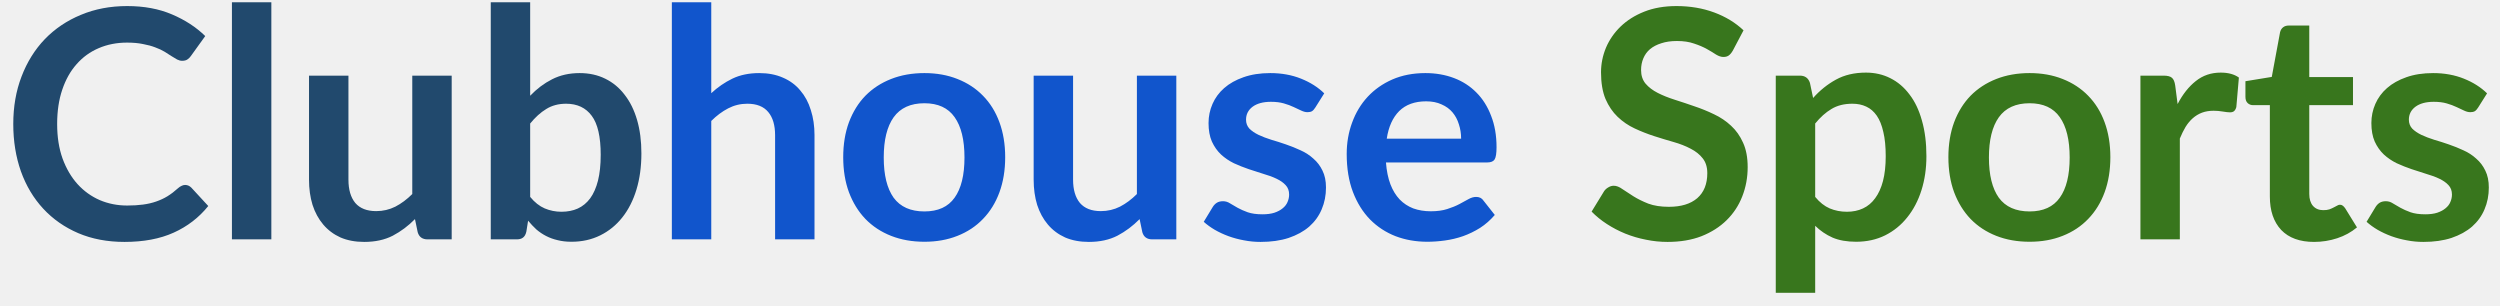
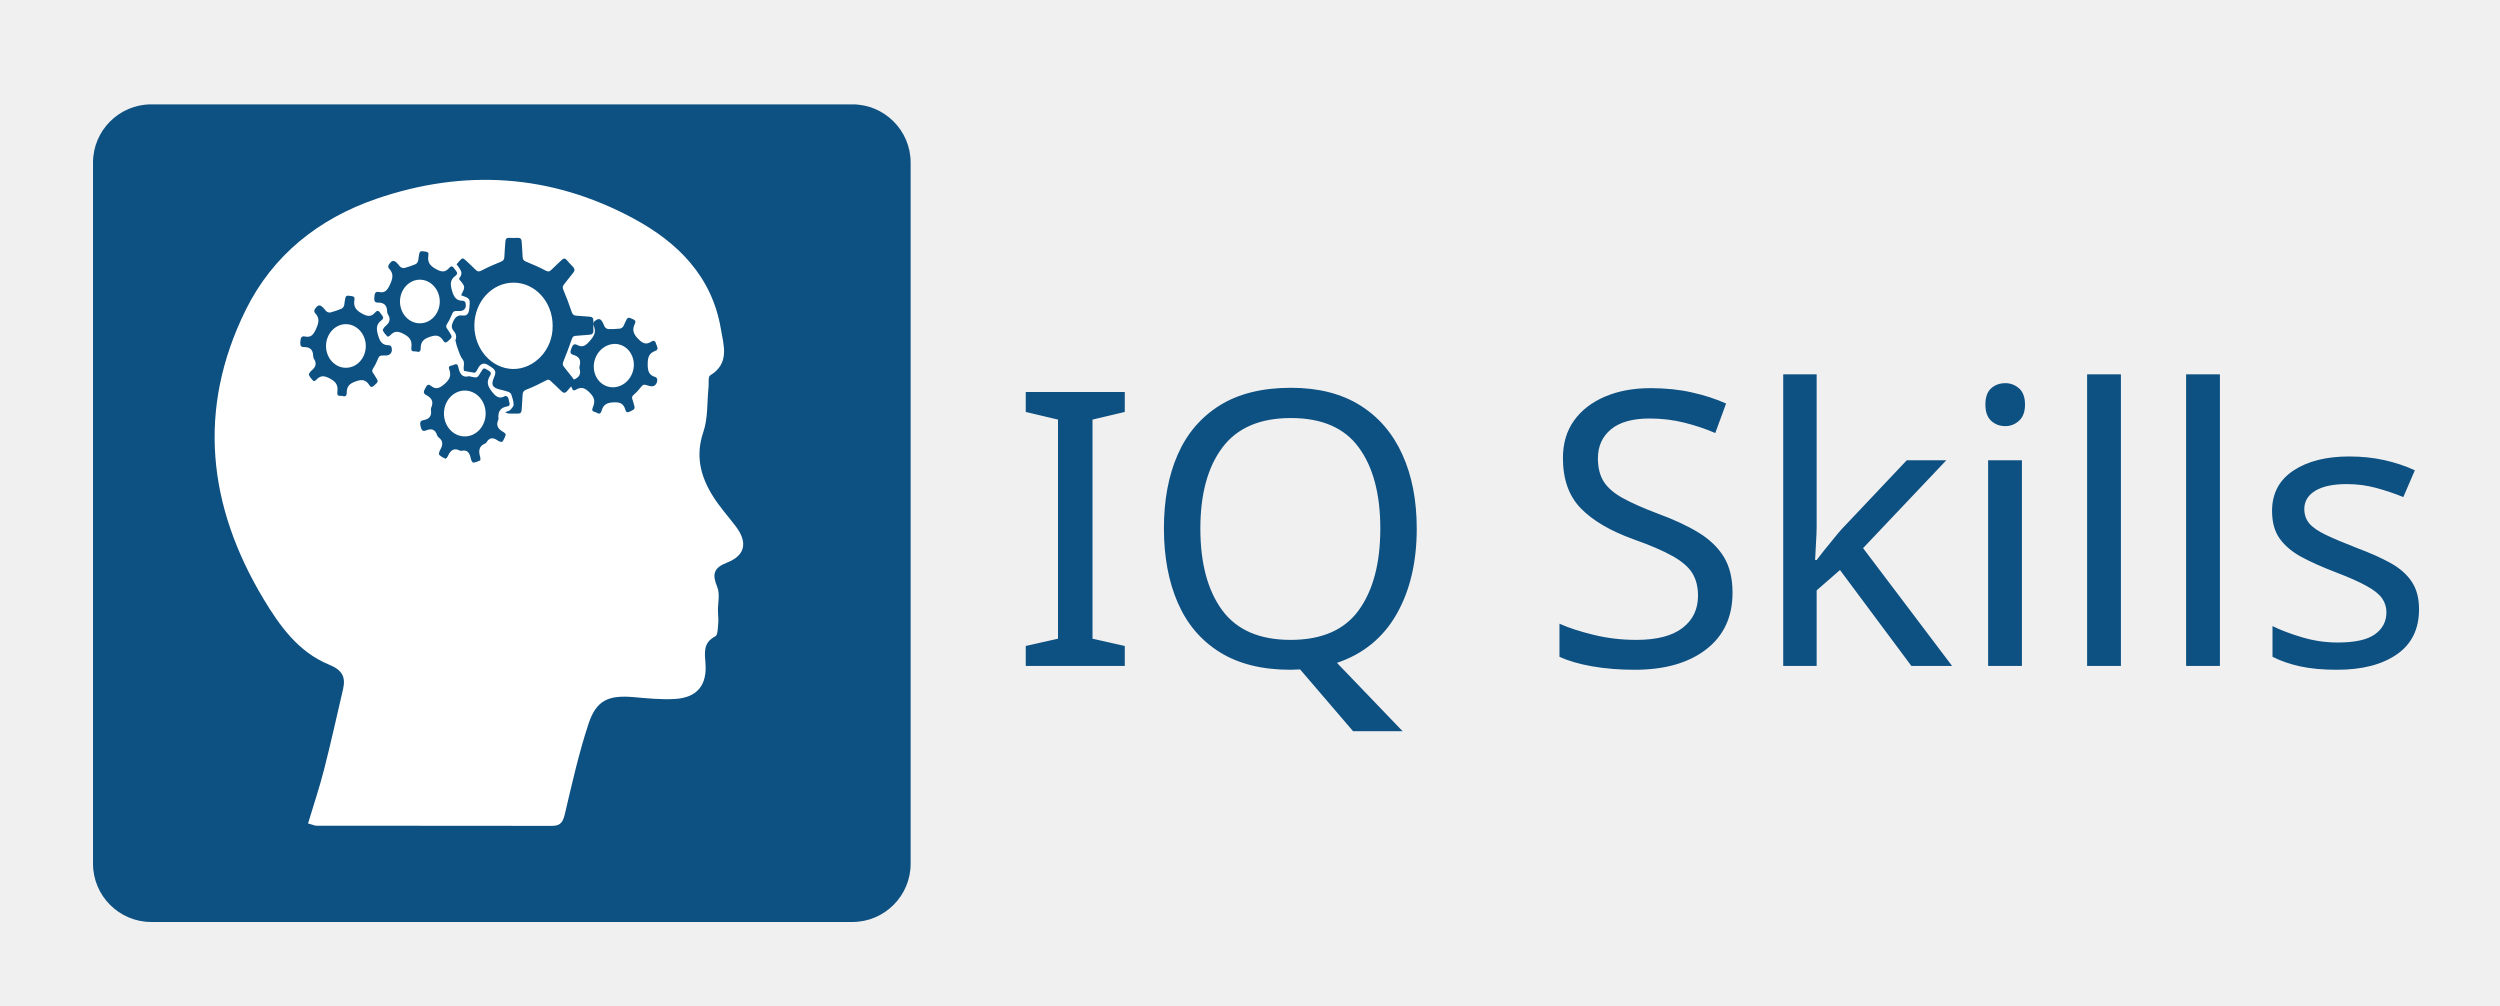
- <svg xmlns="http://www.w3.org/2000/svg" width="188" height="23" viewBox="0 0 188 23" fill="none">
-   <path d="M13.922 13.908C14.098 13.908 14.254 13.976 14.39 14.112L15.662 15.492C14.958 16.364 14.09 17.032 13.058 17.496C12.034 17.96 10.802 18.192 9.362 18.192C8.074 18.192 6.914 17.972 5.882 17.532C4.858 17.092 3.982 16.48 3.254 15.696C2.526 14.912 1.966 13.976 1.574 12.888C1.19 11.8 0.998 10.612 0.998 9.324C0.998 8.02 1.206 6.828 1.622 5.748C2.038 4.66 2.622 3.724 3.374 2.94C4.134 2.156 5.038 1.548 6.086 1.116C7.134 0.676 8.294 0.456 9.566 0.456C10.83 0.456 11.95 0.664 12.926 1.08C13.91 1.496 14.746 2.04 15.434 2.712L14.354 4.212C14.29 4.308 14.206 4.392 14.102 4.464C14.006 4.536 13.87 4.572 13.694 4.572C13.574 4.572 13.45 4.54 13.322 4.476C13.194 4.404 13.054 4.32 12.902 4.224C12.75 4.12 12.574 4.008 12.374 3.888C12.174 3.768 11.942 3.66 11.678 3.564C11.414 3.46 11.106 3.376 10.754 3.312C10.41 3.24 10.01 3.204 9.554 3.204C8.778 3.204 8.066 3.344 7.418 3.624C6.778 3.896 6.226 4.296 5.762 4.824C5.298 5.344 4.938 5.984 4.682 6.744C4.426 7.496 4.298 8.356 4.298 9.324C4.298 10.3 4.434 11.168 4.706 11.928C4.986 12.688 5.362 13.328 5.834 13.848C6.306 14.368 6.862 14.768 7.502 15.048C8.142 15.32 8.83 15.456 9.566 15.456C10.006 15.456 10.402 15.432 10.754 15.384C11.114 15.336 11.442 15.26 11.738 15.156C12.042 15.052 12.326 14.92 12.59 14.76C12.862 14.592 13.13 14.388 13.394 14.148C13.474 14.076 13.558 14.02 13.646 13.98C13.734 13.932 13.826 13.908 13.922 13.908ZM20.405 0.168V18H17.441V0.168H20.405ZM33.967 5.688V18H32.154C31.762 18 31.515 17.82 31.41 17.46L31.206 16.476C30.703 16.988 30.146 17.404 29.538 17.724C28.93 18.036 28.215 18.192 27.39 18.192C26.718 18.192 26.122 18.08 25.602 17.856C25.09 17.624 24.659 17.3 24.306 16.884C23.954 16.468 23.686 15.976 23.503 15.408C23.326 14.832 23.238 14.2 23.238 13.512V5.688H26.203V13.512C26.203 14.264 26.375 14.848 26.718 15.264C27.07 15.672 27.595 15.876 28.291 15.876C28.802 15.876 29.282 15.764 29.73 15.54C30.178 15.308 30.602 14.992 31.003 14.592V5.688H33.967ZM39.869 14.808C40.205 15.216 40.569 15.504 40.961 15.672C41.361 15.84 41.781 15.924 42.221 15.924C42.677 15.924 43.085 15.844 43.445 15.684C43.813 15.516 44.125 15.26 44.381 14.916C44.637 14.564 44.833 14.12 44.969 13.584C45.105 13.04 45.173 12.392 45.173 11.64C45.173 10.288 44.949 9.312 44.501 8.712C44.053 8.104 43.409 7.8 42.569 7.8C42.001 7.8 41.505 7.932 41.081 8.196C40.657 8.452 40.253 8.816 39.869 9.288V14.808ZM39.869 7.2C40.365 6.68 40.913 6.268 41.513 5.964C42.121 5.652 42.813 5.496 43.589 5.496C44.301 5.496 44.941 5.636 45.509 5.916C46.085 6.196 46.573 6.6 46.973 7.128C47.381 7.648 47.693 8.28 47.909 9.024C48.125 9.768 48.233 10.604 48.233 11.532C48.233 12.532 48.109 13.44 47.861 14.256C47.613 15.072 47.257 15.772 46.793 16.356C46.337 16.932 45.785 17.38 45.137 17.7C44.489 18.02 43.769 18.18 42.977 18.18C42.593 18.18 42.245 18.14 41.933 18.06C41.621 17.988 41.333 17.884 41.069 17.748C40.805 17.612 40.561 17.448 40.337 17.256C40.121 17.056 39.913 16.836 39.713 16.596L39.581 17.424C39.533 17.632 39.449 17.78 39.329 17.868C39.217 17.956 39.061 18 38.861 18H36.905V0.168H39.869V7.2Z" fill="#21496D" />
-   <path d="M53.487 7.008C53.967 6.56 54.495 6.196 55.071 5.916C55.647 5.636 56.323 5.496 57.099 5.496C57.771 5.496 58.367 5.612 58.887 5.844C59.407 6.068 59.839 6.388 60.183 6.804C60.535 7.212 60.799 7.704 60.975 8.28C61.159 8.848 61.251 9.476 61.251 10.164V18H58.287V10.164C58.287 9.412 58.115 8.832 57.771 8.424C57.427 8.008 56.903 7.8 56.199 7.8C55.687 7.8 55.207 7.916 54.759 8.148C54.311 8.38 53.887 8.696 53.487 9.096V18H50.523V0.168H53.487V7.008ZM69.517 5.496C70.43 5.496 71.257 5.644 72.001 5.94C72.754 6.236 73.394 6.656 73.921 7.2C74.457 7.744 74.87 8.408 75.157 9.192C75.445 9.976 75.59 10.852 75.59 11.82C75.59 12.796 75.445 13.676 75.157 14.46C74.87 15.244 74.457 15.912 73.921 16.464C73.394 17.016 72.754 17.44 72.001 17.736C71.257 18.032 70.43 18.18 69.517 18.18C68.597 18.18 67.761 18.032 67.01 17.736C66.257 17.44 65.614 17.016 65.078 16.464C64.549 15.912 64.138 15.244 63.842 14.46C63.553 13.676 63.41 12.796 63.41 11.82C63.41 10.852 63.553 9.976 63.842 9.192C64.138 8.408 64.549 7.744 65.078 7.2C65.614 6.656 66.257 6.236 67.01 5.94C67.761 5.644 68.597 5.496 69.517 5.496ZM69.517 15.9C70.541 15.9 71.297 15.556 71.785 14.868C72.281 14.18 72.529 13.172 72.529 11.844C72.529 10.516 72.281 9.504 71.785 8.808C71.297 8.112 70.541 7.764 69.517 7.764C68.478 7.764 67.706 8.116 67.201 8.82C66.706 9.516 66.457 10.524 66.457 11.844C66.457 13.164 66.706 14.172 67.201 14.868C67.706 15.556 68.478 15.9 69.517 15.9ZM88.459 5.688V18H86.647C86.255 18 86.007 17.82 85.903 17.46L85.699 16.476C85.195 16.988 84.639 17.404 84.031 17.724C83.423 18.036 82.707 18.192 81.883 18.192C81.211 18.192 80.615 18.08 80.095 17.856C79.583 17.624 79.151 17.3 78.799 16.884C78.447 16.468 78.179 15.976 77.995 15.408C77.819 14.832 77.731 14.2 77.731 13.512V5.688H80.695V13.512C80.695 14.264 80.867 14.848 81.211 15.264C81.563 15.672 82.087 15.876 82.783 15.876C83.295 15.876 83.775 15.764 84.223 15.54C84.671 15.308 85.095 14.992 85.495 14.592V5.688H88.459ZM98.91 8.088C98.83 8.216 98.746 8.308 98.658 8.364C98.57 8.412 98.458 8.436 98.322 8.436C98.178 8.436 98.022 8.396 97.854 8.316C97.694 8.236 97.506 8.148 97.29 8.052C97.074 7.948 96.826 7.856 96.546 7.776C96.274 7.696 95.95 7.656 95.574 7.656C94.99 7.656 94.53 7.78 94.194 8.028C93.866 8.276 93.702 8.6 93.702 9C93.702 9.264 93.786 9.488 93.954 9.672C94.13 9.848 94.358 10.004 94.638 10.14C94.926 10.276 95.25 10.4 95.61 10.512C95.97 10.616 96.334 10.732 96.702 10.86C97.078 10.988 97.446 11.136 97.806 11.304C98.166 11.464 98.486 11.672 98.766 11.928C99.054 12.176 99.282 12.476 99.45 12.828C99.626 13.18 99.714 13.604 99.714 14.1C99.714 14.692 99.606 15.24 99.39 15.744C99.182 16.24 98.87 16.672 98.454 17.04C98.038 17.4 97.522 17.684 96.906 17.892C96.298 18.092 95.594 18.192 94.794 18.192C94.37 18.192 93.954 18.152 93.546 18.072C93.146 18 92.758 17.896 92.382 17.76C92.014 17.624 91.67 17.464 91.35 17.28C91.038 17.096 90.762 16.896 90.522 16.68L91.206 15.552C91.294 15.416 91.398 15.312 91.518 15.24C91.638 15.168 91.79 15.132 91.974 15.132C92.158 15.132 92.33 15.184 92.49 15.288C92.658 15.392 92.85 15.504 93.066 15.624C93.282 15.744 93.534 15.856 93.822 15.96C94.118 16.064 94.49 16.116 94.938 16.116C95.29 16.116 95.59 16.076 95.838 15.996C96.094 15.908 96.302 15.796 96.462 15.66C96.63 15.524 96.75 15.368 96.822 15.192C96.902 15.008 96.942 14.82 96.942 14.628C96.942 14.34 96.854 14.104 96.678 13.92C96.51 13.736 96.282 13.576 95.994 13.44C95.714 13.304 95.39 13.184 95.022 13.08C94.662 12.968 94.29 12.848 93.906 12.72C93.53 12.592 93.158 12.444 92.79 12.276C92.43 12.1 92.106 11.88 91.818 11.616C91.538 11.352 91.31 11.028 91.134 10.644C90.966 10.26 90.882 9.796 90.882 9.252C90.882 8.748 90.982 8.268 91.182 7.812C91.382 7.356 91.674 6.96 92.058 6.624C92.45 6.28 92.934 6.008 93.51 5.808C94.094 5.6 94.766 5.496 95.526 5.496C96.374 5.496 97.146 5.636 97.842 5.916C98.538 6.196 99.118 6.564 99.582 7.02L98.91 8.088ZM109.876 10.428C109.876 10.044 109.82 9.684 109.708 9.348C109.604 9.004 109.444 8.704 109.228 8.448C109.012 8.192 108.736 7.992 108.4 7.848C108.072 7.696 107.688 7.62 107.248 7.62C106.392 7.62 105.716 7.864 105.22 8.352C104.732 8.84 104.42 9.532 104.284 10.428H109.876ZM104.224 12.216C104.272 12.848 104.384 13.396 104.56 13.86C104.736 14.316 104.968 14.696 105.256 15C105.544 15.296 105.884 15.52 106.276 15.672C106.676 15.816 107.116 15.888 107.596 15.888C108.076 15.888 108.488 15.832 108.832 15.72C109.184 15.608 109.488 15.484 109.744 15.348C110.008 15.212 110.236 15.088 110.428 14.976C110.628 14.864 110.82 14.808 111.004 14.808C111.252 14.808 111.436 14.9 111.556 15.084L112.408 16.164C112.08 16.548 111.712 16.872 111.304 17.136C110.896 17.392 110.468 17.6 110.02 17.76C109.58 17.912 109.128 18.02 108.664 18.084C108.208 18.148 107.764 18.18 107.332 18.18C106.476 18.18 105.68 18.04 104.944 17.76C104.208 17.472 103.568 17.052 103.024 16.5C102.48 15.94 102.052 15.252 101.74 14.436C101.428 13.612 101.272 12.66 101.272 11.58C101.272 10.74 101.408 9.952 101.68 9.216C101.952 8.472 102.34 7.828 102.844 7.284C103.356 6.732 103.976 6.296 104.704 5.976C105.44 5.656 106.268 5.496 107.188 5.496C107.964 5.496 108.68 5.62 109.336 5.868C109.992 6.116 110.556 6.48 111.028 6.96C111.5 7.432 111.868 8.016 112.132 8.712C112.404 9.4 112.54 10.188 112.54 11.076C112.54 11.524 112.492 11.828 112.396 11.988C112.3 12.14 112.116 12.216 111.844 12.216H104.224Z" fill="#1155CC" />
-   <path d="M130.309 3.804C130.213 3.972 130.109 4.096 129.997 4.176C129.893 4.248 129.761 4.284 129.601 4.284C129.433 4.284 129.249 4.224 129.049 4.104C128.857 3.976 128.625 3.836 128.353 3.684C128.081 3.532 127.761 3.396 127.393 3.276C127.033 3.148 126.605 3.084 126.109 3.084C125.661 3.084 125.269 3.14 124.933 3.252C124.597 3.356 124.313 3.504 124.081 3.696C123.857 3.888 123.689 4.12 123.577 4.392C123.465 4.656 123.409 4.948 123.409 5.268C123.409 5.676 123.521 6.016 123.745 6.288C123.977 6.56 124.281 6.792 124.657 6.984C125.033 7.176 125.461 7.348 125.941 7.5C126.421 7.652 126.913 7.816 127.417 7.992C127.921 8.16 128.413 8.36 128.893 8.592C129.373 8.816 129.801 9.104 130.177 9.456C130.553 9.8 130.853 10.224 131.077 10.728C131.309 11.232 131.425 11.844 131.425 12.564C131.425 13.348 131.289 14.084 131.017 14.772C130.753 15.452 130.361 16.048 129.841 16.56C129.329 17.064 128.701 17.464 127.957 17.76C127.213 18.048 126.361 18.192 125.401 18.192C124.849 18.192 124.305 18.136 123.769 18.024C123.233 17.92 122.717 17.768 122.221 17.568C121.733 17.368 121.273 17.128 120.841 16.848C120.409 16.568 120.025 16.256 119.689 15.912L120.637 14.364C120.717 14.252 120.821 14.16 120.949 14.088C121.077 14.008 121.213 13.968 121.357 13.968C121.557 13.968 121.773 14.052 122.005 14.22C122.237 14.38 122.513 14.56 122.833 14.76C123.153 14.96 123.525 15.144 123.949 15.312C124.381 15.472 124.897 15.552 125.497 15.552C126.417 15.552 127.129 15.336 127.633 14.904C128.137 14.464 128.389 13.836 128.389 13.02C128.389 12.564 128.273 12.192 128.041 11.904C127.817 11.616 127.517 11.376 127.141 11.184C126.765 10.984 126.337 10.816 125.857 10.68C125.377 10.544 124.889 10.396 124.393 10.236C123.897 10.076 123.409 9.884 122.929 9.66C122.449 9.436 122.021 9.144 121.645 8.784C121.269 8.424 120.965 7.976 120.733 7.44C120.509 6.896 120.397 6.228 120.397 5.436C120.397 4.804 120.521 4.188 120.769 3.588C121.025 2.988 121.393 2.456 121.873 1.992C122.353 1.528 122.945 1.156 123.649 0.876C124.353 0.596 125.161 0.456 126.073 0.456C127.097 0.456 128.041 0.616 128.905 0.936C129.769 1.256 130.505 1.704 131.113 2.28L130.309 3.804ZM136.502 14.808C136.838 15.216 137.202 15.504 137.594 15.672C137.994 15.84 138.426 15.924 138.89 15.924C139.338 15.924 139.742 15.84 140.102 15.672C140.462 15.504 140.766 15.248 141.014 14.904C141.27 14.56 141.466 14.128 141.602 13.608C141.738 13.08 141.806 12.46 141.806 11.748C141.806 11.028 141.746 10.42 141.626 9.924C141.514 9.42 141.35 9.012 141.134 8.7C140.918 8.388 140.654 8.16 140.342 8.016C140.038 7.872 139.69 7.8 139.298 7.8C138.682 7.8 138.158 7.932 137.726 8.196C137.294 8.452 136.886 8.816 136.502 9.288V14.808ZM136.346 7.368C136.85 6.8 137.422 6.34 138.062 5.988C138.702 5.636 139.454 5.46 140.318 5.46C140.99 5.46 141.602 5.6 142.154 5.88C142.714 6.16 143.194 6.568 143.594 7.104C144.002 7.632 144.314 8.288 144.53 9.072C144.754 9.848 144.866 10.74 144.866 11.748C144.866 12.668 144.742 13.52 144.494 14.304C144.246 15.088 143.89 15.768 143.426 16.344C142.97 16.92 142.414 17.372 141.758 17.7C141.11 18.02 140.382 18.18 139.574 18.18C138.886 18.18 138.298 18.076 137.81 17.868C137.322 17.652 136.886 17.356 136.502 16.98V22.02H133.538V5.688H135.35C135.734 5.688 135.986 5.868 136.106 6.228L136.346 7.368ZM152.627 5.496C153.539 5.496 154.367 5.644 155.111 5.94C155.863 6.236 156.503 6.656 157.031 7.2C157.567 7.744 157.979 8.408 158.267 9.192C158.555 9.976 158.699 10.852 158.699 11.82C158.699 12.796 158.555 13.676 158.267 14.46C157.979 15.244 157.567 15.912 157.031 16.464C156.503 17.016 155.863 17.44 155.111 17.736C154.367 18.032 153.539 18.18 152.627 18.18C151.707 18.18 150.871 18.032 150.119 17.736C149.367 17.44 148.723 17.016 148.187 16.464C147.659 15.912 147.247 15.244 146.951 14.46C146.663 13.676 146.519 12.796 146.519 11.82C146.519 10.852 146.663 9.976 146.951 9.192C147.247 8.408 147.659 7.744 148.187 7.2C148.723 6.656 149.367 6.236 150.119 5.94C150.871 5.644 151.707 5.496 152.627 5.496ZM152.627 15.9C153.651 15.9 154.407 15.556 154.895 14.868C155.391 14.18 155.639 13.172 155.639 11.844C155.639 10.516 155.391 9.504 154.895 8.808C154.407 8.112 153.651 7.764 152.627 7.764C151.587 7.764 150.815 8.116 150.311 8.82C149.815 9.516 149.567 10.524 149.567 11.844C149.567 13.164 149.815 14.172 150.311 14.868C150.815 15.556 151.587 15.9 152.627 15.9ZM163.756 7.824C164.14 7.088 164.596 6.512 165.124 6.096C165.652 5.672 166.276 5.46 166.996 5.46C167.564 5.46 168.02 5.584 168.364 5.832L168.172 8.052C168.132 8.196 168.072 8.3 167.992 8.364C167.92 8.42 167.82 8.448 167.692 8.448C167.572 8.448 167.392 8.428 167.152 8.388C166.92 8.348 166.692 8.328 166.468 8.328C166.14 8.328 165.848 8.376 165.592 8.472C165.336 8.568 165.104 8.708 164.896 8.892C164.696 9.068 164.516 9.284 164.356 9.54C164.204 9.796 164.06 10.088 163.924 10.416V18H160.96V5.688H162.7C163.004 5.688 163.216 5.744 163.336 5.856C163.456 5.96 163.536 6.152 163.576 6.432L163.756 7.824ZM174.017 18.192C172.945 18.192 172.121 17.892 171.545 17.292C170.977 16.684 170.693 15.848 170.693 14.784V7.908H169.433C169.273 7.908 169.137 7.856 169.025 7.752C168.913 7.648 168.857 7.492 168.857 7.284V6.108L170.837 5.784L171.461 2.424C171.501 2.264 171.577 2.14 171.689 2.052C171.801 1.964 171.945 1.92 172.121 1.92H173.657V5.796H176.945V7.908H173.657V14.58C173.657 14.964 173.749 15.264 173.933 15.48C174.125 15.696 174.385 15.804 174.713 15.804C174.897 15.804 175.049 15.784 175.169 15.744C175.297 15.696 175.405 15.648 175.493 15.6C175.589 15.552 175.673 15.508 175.745 15.468C175.817 15.42 175.889 15.396 175.961 15.396C176.049 15.396 176.121 15.42 176.177 15.468C176.233 15.508 176.293 15.572 176.357 15.66L177.245 17.1C176.813 17.46 176.317 17.732 175.757 17.916C175.197 18.1 174.617 18.192 174.017 18.192ZM186.355 8.088C186.275 8.216 186.191 8.308 186.103 8.364C186.015 8.412 185.903 8.436 185.767 8.436C185.623 8.436 185.467 8.396 185.299 8.316C185.139 8.236 184.951 8.148 184.735 8.052C184.519 7.948 184.271 7.856 183.991 7.776C183.719 7.696 183.395 7.656 183.019 7.656C182.435 7.656 181.975 7.78 181.639 8.028C181.311 8.276 181.147 8.6 181.147 9C181.147 9.264 181.231 9.488 181.399 9.672C181.575 9.848 181.803 10.004 182.083 10.14C182.371 10.276 182.695 10.4 183.055 10.512C183.415 10.616 183.779 10.732 184.147 10.86C184.523 10.988 184.891 11.136 185.251 11.304C185.611 11.464 185.931 11.672 186.211 11.928C186.499 12.176 186.727 12.476 186.895 12.828C187.071 13.18 187.159 13.604 187.159 14.1C187.159 14.692 187.051 15.24 186.835 15.744C186.627 16.24 186.315 16.672 185.899 17.04C185.483 17.4 184.967 17.684 184.351 17.892C183.743 18.092 183.039 18.192 182.239 18.192C181.815 18.192 181.399 18.152 180.991 18.072C180.591 18 180.203 17.896 179.827 17.76C179.459 17.624 179.115 17.464 178.795 17.28C178.483 17.096 178.207 16.896 177.967 16.68L178.651 15.552C178.739 15.416 178.843 15.312 178.963 15.24C179.083 15.168 179.235 15.132 179.419 15.132C179.603 15.132 179.775 15.184 179.935 15.288C180.103 15.392 180.295 15.504 180.511 15.624C180.727 15.744 180.979 15.856 181.267 15.96C181.563 16.064 181.935 16.116 182.383 16.116C182.735 16.116 183.035 16.076 183.283 15.996C183.539 15.908 183.747 15.796 183.907 15.66C184.075 15.524 184.195 15.368 184.267 15.192C184.347 15.008 184.387 14.82 184.387 14.628C184.387 14.34 184.299 14.104 184.123 13.92C183.955 13.736 183.727 13.576 183.439 13.44C183.159 13.304 182.835 13.184 182.467 13.08C182.107 12.968 181.735 12.848 181.351 12.72C180.975 12.592 180.603 12.444 180.235 12.276C179.875 12.1 179.551 11.88 179.263 11.616C178.983 11.352 178.755 11.028 178.579 10.644C178.411 10.26 178.327 9.796 178.327 9.252C178.327 8.748 178.427 8.268 178.627 7.812C178.827 7.356 179.119 6.96 179.503 6.624C179.895 6.28 180.379 6.008 180.955 5.808C181.539 5.6 182.211 5.496 182.971 5.496C183.819 5.496 184.591 5.636 185.287 5.916C185.983 6.196 186.563 6.564 187.027 7.02L186.355 8.088Z" fill="#38761D" />
+ <svg xmlns="http://www.w3.org/2000/svg" version="1.1" id="Layer_1" x="0px" y="0px" width="430px" height="173px" viewBox="0 0 430 173" enable-background="new 0 0 430 173" xml:space="preserve">
+   <g>
+     <path fill-rule="evenodd" clip-rule="evenodd" fill="#0D5082" d="M156.628,148.58c0,5.5-4.5,10-10,10H26c-5.5,0-10-4.5-10-10   V27.951c0-5.5,4.5-10,10-10h120.628c5.5,0,10,4.5,10,10V148.58z" />
+   </g>
+   <text transform="matrix(1 0 0 1 156.6284 114.5439)" fill="#0D5082" font-family="'Roboto-Black'" font-size="66"> IQ Skills</text>
+   <path fill-rule="evenodd" clip-rule="evenodd" fill="#FFFFFF" d="M52.985,141.632c0.979-3.263,1.979-6.238,2.753-9.27  c1.173-4.589,2.196-9.218,3.269-13.83c0.499-2.146-0.208-3.318-2.414-4.217c-5.253-2.141-8.484-6.664-11.25-11.265  C35.74,87.067,33.84,70.38,42.261,53.318c4.664-9.449,12.565-15.702,22.405-19.098c15.148-5.229,30.078-4.297,44.277,3.351  c7.639,4.113,13.512,9.954,15.044,18.996c0.477,2.825,1.574,5.936-1.85,8.008c-0.37,0.224-0.197,1.354-0.271,2.066  c-0.265,2.566-0.083,5.282-0.891,7.663c-1.41,4.149-0.463,7.704,1.705,11.128c1.141,1.799,2.582,3.405,3.877,5.107  c2.063,2.712,1.662,4.992-1.485,6.217c-2.393,0.934-2.593,2.041-1.699,4.232c0.488,1.193,0.096,2.744,0.113,4.134  c0.009,0.694,0.12,1.396,0.053,2.081c-0.08,0.784-0.065,2.024-0.509,2.25c-2.078,1.061-1.837,2.756-1.69,4.563  c0.314,3.867-1.452,6.012-5.367,6.215c-2.308,0.12-4.646-0.12-6.959-0.323c-4.363-0.382-6.449,0.52-7.793,4.596  c-1.654,5.013-2.815,10.193-4.025,15.341c-0.323,1.371-0.64,2.208-2.221,2.204c-13.503-0.024-27.006-0.011-40.508-0.021  C54.117,142.026,53.768,141.847,52.985,141.632z" />
+   <g>
+     <path fill-rule="evenodd" clip-rule="evenodd" fill="#0D5082" d="M78.534,45.457c1.071,1.402,1.01,1.586,0.402,2.522   c0.309,0.438,0.81,0.852,0.889,1.348c0.072,0.442-0.322,0.976-0.51,1.471c1.587,0.536,1.587,0.536,1.388,2.41   c-0.079,0.725-0.417,1.147-1.069,1.063c-0.873-0.115-1.326,0.208-1.712,1.091c-0.282,0.639-0.316,1.041,0.109,1.549   c0.351,0.425,0.563,0.913,0.323,1.519c-0.043,0.105,0.015,0.266,0.048,0.398c0.084,0.33,0.151,0.676,0.275,0.988   c0.269,0.674,0.456,1.44,0.881,1.97c0.532,0.667-0.006,1.385,0.278,2.007c0.577,0.11,1.144,0.23,1.717,0.312   c0.109,0.018,0.273-0.089,0.348-0.194c0.153-0.213,0.26-0.467,0.397-0.7c0.395-0.684,0.965-0.846,1.59-0.459   c0.218,0.137,0.435,0.273,0.651,0.417c0.711,0.473,0.813,0.869,0.449,1.704c-0.559,1.289-0.351,1.761,0.931,2.11   c0.473,0.129,0.955,0.214,1.415,0.376c0.227,0.079,0.517,0.245,0.592,0.453c0.204,0.571,0.404,1.182,0.419,1.782   c0.006,0.307-0.347,0.668-0.599,0.929c-0.17,0.172-0.454,0.206-0.873,0.38c0.307,0.118,0.455,0.221,0.608,0.228   c0.545,0.021,1.088,0,1.632,0.007c0.422,0.005,0.594-0.23,0.616-0.677c0.043-0.85,0.127-1.699,0.16-2.551   c0.018-0.506,0.201-0.721,0.663-0.902c1.153-0.451,2.283-0.994,3.385-1.582c0.338-0.18,0.514-0.154,0.76,0.083   c0.612,0.591,1.25,1.154,1.851,1.759c0.367,0.367,0.661,0.41,1.006-0.023c0.302-0.377,0.632-0.738,0.977-1.073   c0.391-0.378,0.348-0.713,0.02-1.111c-0.535-0.646-1.027-1.33-1.557-1.979c-0.248-0.304-0.239-0.553-0.084-0.926   c0.509-1.251,0.989-2.522,1.432-3.803c0.131-0.38,0.275-0.569,0.651-0.588c0.795-0.043,1.583-0.144,2.379-0.187   c0.491-0.029,0.726-0.241,0.691-0.811c-0.03-0.503-0.024-1.013-0.002-1.517c0.023-0.52-0.161-0.757-0.646-0.781   c-0.774-0.036-1.545-0.134-2.318-0.175c-0.436-0.023-0.629-0.224-0.782-0.696c-0.413-1.246-0.886-2.469-1.388-3.675   c-0.166-0.391-0.2-0.656,0.07-0.984c0.532-0.647,1.021-1.341,1.561-1.984c0.35-0.415,0.323-0.738-0.049-1.106   c-0.361-0.352-0.699-0.734-1.027-1.12c-0.292-0.344-0.552-0.323-0.86-0.021c-0.594,0.581-1.219,1.127-1.805,1.718   c-0.329,0.332-0.585,0.32-0.994,0.103c-1.068-0.56-2.171-1.055-3.284-1.499c-0.418-0.165-0.626-0.349-0.646-0.847   c-0.032-0.875-0.117-1.746-0.164-2.618c-0.026-0.45-0.2-0.668-0.627-0.653c-0.523,0.019-1.046,0.016-1.57-0.005   c-0.394-0.014-0.573,0.179-0.602,0.605c-0.057,0.893-0.153,1.786-0.18,2.683c-0.017,0.513-0.239,0.675-0.648,0.841   c-1.115,0.447-2.215,0.937-3.285,1.497c-0.416,0.216-0.672,0.211-0.996-0.117c-0.521-0.531-1.074-1.027-1.614-1.538   c-0.614-0.575-0.655-0.573-1.228,0.057C78.836,45.095,78.697,45.265,78.534,45.457 M95.056,56.025   c0.063,4.248-3.263,7.5-6.838,7.44c-3.67-0.066-6.64-3.419-6.628-7.483c0.013-4.095,3.045-7.388,6.787-7.366   C92.074,48.635,95.069,51.959,95.056,56.025" />
+     <path fill-rule="evenodd" clip-rule="evenodd" fill="#0D5082" d="M78.936,53.493c0.042,0.002,0.085,0,0.126,0.002   c0.821,0.012,1.256-0.615,0.985-1.465c-0.046-0.144-0.28-0.304-0.424-0.301c-1.119,0.012-1.548-0.561-1.889-1.774   c-0.326-1.16-0.279-1.857,0.601-2.517c0.611-0.458,0.099-0.79-0.13-1.157c-0.257-0.414-0.536-0.67-0.937-0.207   c-0.726,0.835-1.344,0.725-2.299,0.195c-1.052-0.585-1.491-1.182-1.277-2.411c0.063-0.367-0.105-0.527-0.447-0.575   c-1.062-0.156-1.062-0.172-1.241,0.974c-0.037,0.249-0.034,0.521-0.131,0.739c-0.083,0.19-0.256,0.39-0.434,0.463   c-0.603,0.244-1.222,0.459-1.846,0.629c-0.194,0.053-0.454-0.01-0.637-0.118c-0.194-0.117-0.326-0.349-0.489-0.531   c-0.689-0.782-1.066-0.756-1.633,0.16c-0.075,0.122-0.063,0.441,0.027,0.529c0.938,0.951,0.699,1.802,0.149,2.958   c-0.466,0.979-0.919,1.331-1.825,1.14c-0.659-0.139-0.75,0.287-0.798,0.864c-0.042,0.552-0.026,0.966,0.616,0.957   c0.953-0.015,1.578,0.38,1.586,1.551c0,0.155,0.049,0.332,0.13,0.457c0.569,0.871,0.254,1.483-0.429,2.048   c-0.209,0.175-0.501,0.582-0.442,0.725c0.17,0.402,0.487,0.735,0.783,1.054c0.054,0.055,0.333-0.043,0.432-0.154   c0.801-0.892,1.478-0.792,2.521-0.206c1.024,0.578,1.298,1.173,1.167,2.277c-0.109,0.894,0.579,0.547,0.947,0.675   c0.417,0.146,0.662-0.058,0.659-0.527c-0.006-1.204,0.521-1.639,1.588-2.013c1.09-0.383,1.73-0.265,2.333,0.706   c0.234,0.381,0.481,0.307,0.781,0.036c0.777-0.703,0.787-0.691,0.198-1.604c-0.111-0.169-0.207-0.354-0.332-0.505   c-0.254-0.308-0.232-0.566,0-0.902c0.262-0.38,0.474-0.813,0.656-1.249C77.974,53.483,77.96,53.475,78.936,53.493 M72.231,55.608   c-1.88,0.007-3.406-1.637-3.433-3.697c-0.026-2.07,1.524-3.805,3.408-3.806c1.889-0.005,3.448,1.711,3.434,3.777   C75.625,53.945,74.11,55.601,72.231,55.608" />
+     <path fill-rule="evenodd" clip-rule="evenodd" fill="#0D5082" d="M111.571,66.348c0.04,0.014,0.083,0.025,0.122,0.038   c0.784,0.243,1.377-0.236,1.353-1.129c-0.004-0.151-0.183-0.371-0.323-0.408c-1.077-0.304-1.33-0.976-1.32-2.236   c0.01-1.205,0.25-1.861,1.277-2.247c0.715-0.267,0.316-0.73,0.197-1.148c-0.132-0.47-0.328-0.794-0.842-0.462   c-0.928,0.597-1.491,0.317-2.26-0.461c-0.848-0.858-1.102-1.556-0.555-2.674c0.164-0.335,0.046-0.536-0.269-0.678   c-0.976-0.45-0.971-0.465-1.462,0.585c-0.105,0.228-0.179,0.489-0.332,0.672c-0.133,0.159-0.354,0.302-0.544,0.323   c-0.648,0.064-1.301,0.095-1.948,0.083c-0.201-0.004-0.434-0.138-0.579-0.294c-0.153-0.167-0.217-0.427-0.321-0.647   c-0.444-0.945-0.813-1.026-1.613-0.307c-0.105,0.096-0.184,0.406-0.122,0.515c0.635,1.178,0.169,1.927-0.68,2.882   c-0.721,0.808-1.253,1.019-2.069,0.58c-0.593-0.319-0.799,0.064-1.007,0.605c-0.194,0.517-0.294,0.919,0.325,1.092   c0.919,0.254,1.408,0.809,1.09,1.936c-0.042,0.148-0.043,0.332-0.002,0.475c0.304,0.997-0.169,1.495-0.981,1.845   c-0.25,0.109-0.643,0.418-0.626,0.571c0.051,0.434,0.263,0.843,0.458,1.234c0.036,0.067,0.332,0.052,0.457-0.027   c1.018-0.63,1.64-0.344,2.478,0.513c0.822,0.844,0.92,1.492,0.485,2.515c-0.354,0.827,0.403,0.688,0.722,0.915   c0.36,0.258,0.652,0.131,0.779-0.32c0.329-1.158,0.958-1.426,2.086-1.485c1.152-0.06,1.734,0.234,2.042,1.336   c0.119,0.432,0.376,0.431,0.739,0.255c0.942-0.456,0.948-0.441,0.638-1.485c-0.06-0.192-0.099-0.397-0.178-0.578   c-0.158-0.367-0.065-0.608,0.251-0.865c0.358-0.291,0.682-0.647,0.977-1.014C110.651,66.067,110.639,66.055,111.571,66.348    M104.546,66.488c-1.807-0.523-2.814-2.532-2.267-4.517c0.552-1.994,2.523-3.222,4.332-2.693c1.815,0.528,2.833,2.615,2.245,4.594   C108.268,65.849,106.351,67.011,104.546,66.488" />
+     <path fill-rule="evenodd" clip-rule="evenodd" fill="#0D5082" d="M66.214,61.144c0.042,0.002,0.085,0,0.126,0.002   c0.821,0.012,1.256-0.615,0.985-1.465c-0.046-0.144-0.28-0.304-0.424-0.301c-1.119,0.012-1.548-0.561-1.889-1.774   c-0.326-1.16-0.279-1.857,0.6-2.517c0.611-0.458,0.1-0.79-0.13-1.157c-0.258-0.414-0.536-0.67-0.938-0.207   c-0.726,0.835-1.344,0.725-2.299,0.195c-1.052-0.585-1.491-1.182-1.277-2.411c0.064-0.367-0.105-0.527-0.446-0.575   c-1.062-0.156-1.062-0.172-1.241,0.974c-0.038,0.249-0.035,0.521-0.131,0.739c-0.083,0.19-0.257,0.39-0.434,0.463   c-0.603,0.244-1.222,0.459-1.846,0.629c-0.194,0.053-0.455-0.01-0.637-0.118c-0.194-0.117-0.326-0.349-0.489-0.531   c-0.688-0.782-1.066-0.756-1.633,0.16c-0.074,0.122-0.064,0.441,0.027,0.529c0.938,0.951,0.698,1.802,0.149,2.958   c-0.466,0.979-0.919,1.331-1.824,1.14c-0.659-0.139-0.75,0.287-0.798,0.864c-0.043,0.552-0.026,0.966,0.616,0.957   c0.953-0.015,1.577,0.38,1.586,1.551c0,0.155,0.049,0.332,0.13,0.457c0.568,0.871,0.253,1.483-0.429,2.048   c-0.209,0.175-0.501,0.582-0.441,0.725c0.17,0.402,0.487,0.735,0.783,1.054c0.054,0.055,0.333-0.043,0.431-0.154   c0.801-0.892,1.478-0.792,2.521-0.206c1.025,0.578,1.299,1.173,1.167,2.277c-0.11,0.894,0.578,0.547,0.947,0.675   c0.417,0.146,0.662-0.058,0.659-0.527c-0.006-1.204,0.522-1.639,1.589-2.013c1.089-0.383,1.73-0.265,2.333,0.706   c0.234,0.381,0.48,0.307,0.781,0.036c0.777-0.703,0.787-0.691,0.199-1.604c-0.112-0.169-0.207-0.354-0.332-0.505   c-0.254-0.308-0.231-0.566,0-0.902c0.263-0.38,0.474-0.813,0.656-1.249C65.252,61.134,65.238,61.126,66.214,61.144 M59.51,63.259   c-1.88,0.007-3.407-1.637-3.434-3.697c-0.026-2.07,1.524-3.805,3.408-3.806c1.889-0.005,3.447,1.711,3.434,3.777   C62.904,61.596,61.388,63.252,59.51,63.259" />
+     <path fill-rule="evenodd" clip-rule="evenodd" fill="#0D5082" d="M86.908,68.099c-1.083,0.655-1.687,0.083-2.458-0.953   c-0.708-0.957-0.691-1.637-0.183-2.486c0.316-0.522,0.111-0.706-0.27-0.943c-0.813-0.498-0.805-0.512-1.317,0.34   c-0.581,0.966-0.579,0.966-1.61,0.742c-0.143-0.031-0.298-0.111-0.431-0.079c-1.224,0.31-1.598-0.575-1.812-1.597   c-0.114-0.534-0.342-0.555-0.719-0.394c-0.151,0.067-0.311,0.138-0.471,0.155c-0.355,0.045-0.512,0.235-0.377,0.605   c0.443,1.214,0.018,1.87-0.917,2.655c-0.85,0.72-1.436,0.849-2.243,0.21c-0.517-0.409-0.719-0.021-0.942,0.416   c-0.227,0.441-0.489,0.841,0.131,1.168c0.856,0.446,1.381,1.063,0.878,2.185c-0.052,0.116-0.061,0.278-0.042,0.409   c0.17,1.109-0.391,1.57-1.271,1.729c-0.626,0.115-0.664,0.473-0.509,1.081c0.146,0.586,0.31,0.941,0.917,0.696   c0.862-0.346,1.575-0.287,1.922,0.824c0.044,0.146,0.152,0.295,0.266,0.381c0.884,0.645,0.694,1.387,0.224,2.206   c-0.125,0.218-0.228,0.684-0.133,0.778c0.302,0.299,0.692,0.507,1.076,0.672c0.079,0.032,0.334-0.258,0.417-0.445   c0.433-1.005,1.046-1.476,2.058-0.955c0.088,0.044,0.211,0.058,0.309,0.036c1.033-0.241,1.394,0.419,1.586,1.376   c0.053,0.251,0.282,0.67,0.41,0.661c0.401-0.029,0.805-0.197,1.183-0.378c0.07-0.034,0.072-0.388,0.019-0.563   c-0.32-1.05-0.246-1.905,0.839-2.342c0.093-0.037,0.189-0.118,0.244-0.211c0.577-0.981,1.257-0.774,2.004-0.261   c0.203,0.138,0.634,0.258,0.718,0.153c0.264-0.335,0.448-0.768,0.588-1.194c0.031-0.091-0.231-0.361-0.399-0.457   c-0.843-0.479-1.386-1.075-0.86-2.193c0.01-0.019,0.011-0.043,0.008-0.069c-0.158-1.299,0.38-1.988,1.54-2.164   c0.394-0.061,0.448-0.389,0.311-0.727C87.437,68.793,87.593,68.19,86.908,68.099 M79.957,75.063   c-1.997,0.005-3.596-1.749-3.598-3.942c-0.002-2.153,1.591-3.922,3.546-3.943c1.991-0.02,3.604,1.715,3.626,3.914   C83.553,73.271,81.945,75.058,79.957,75.063" />
+   </g>
</svg>
